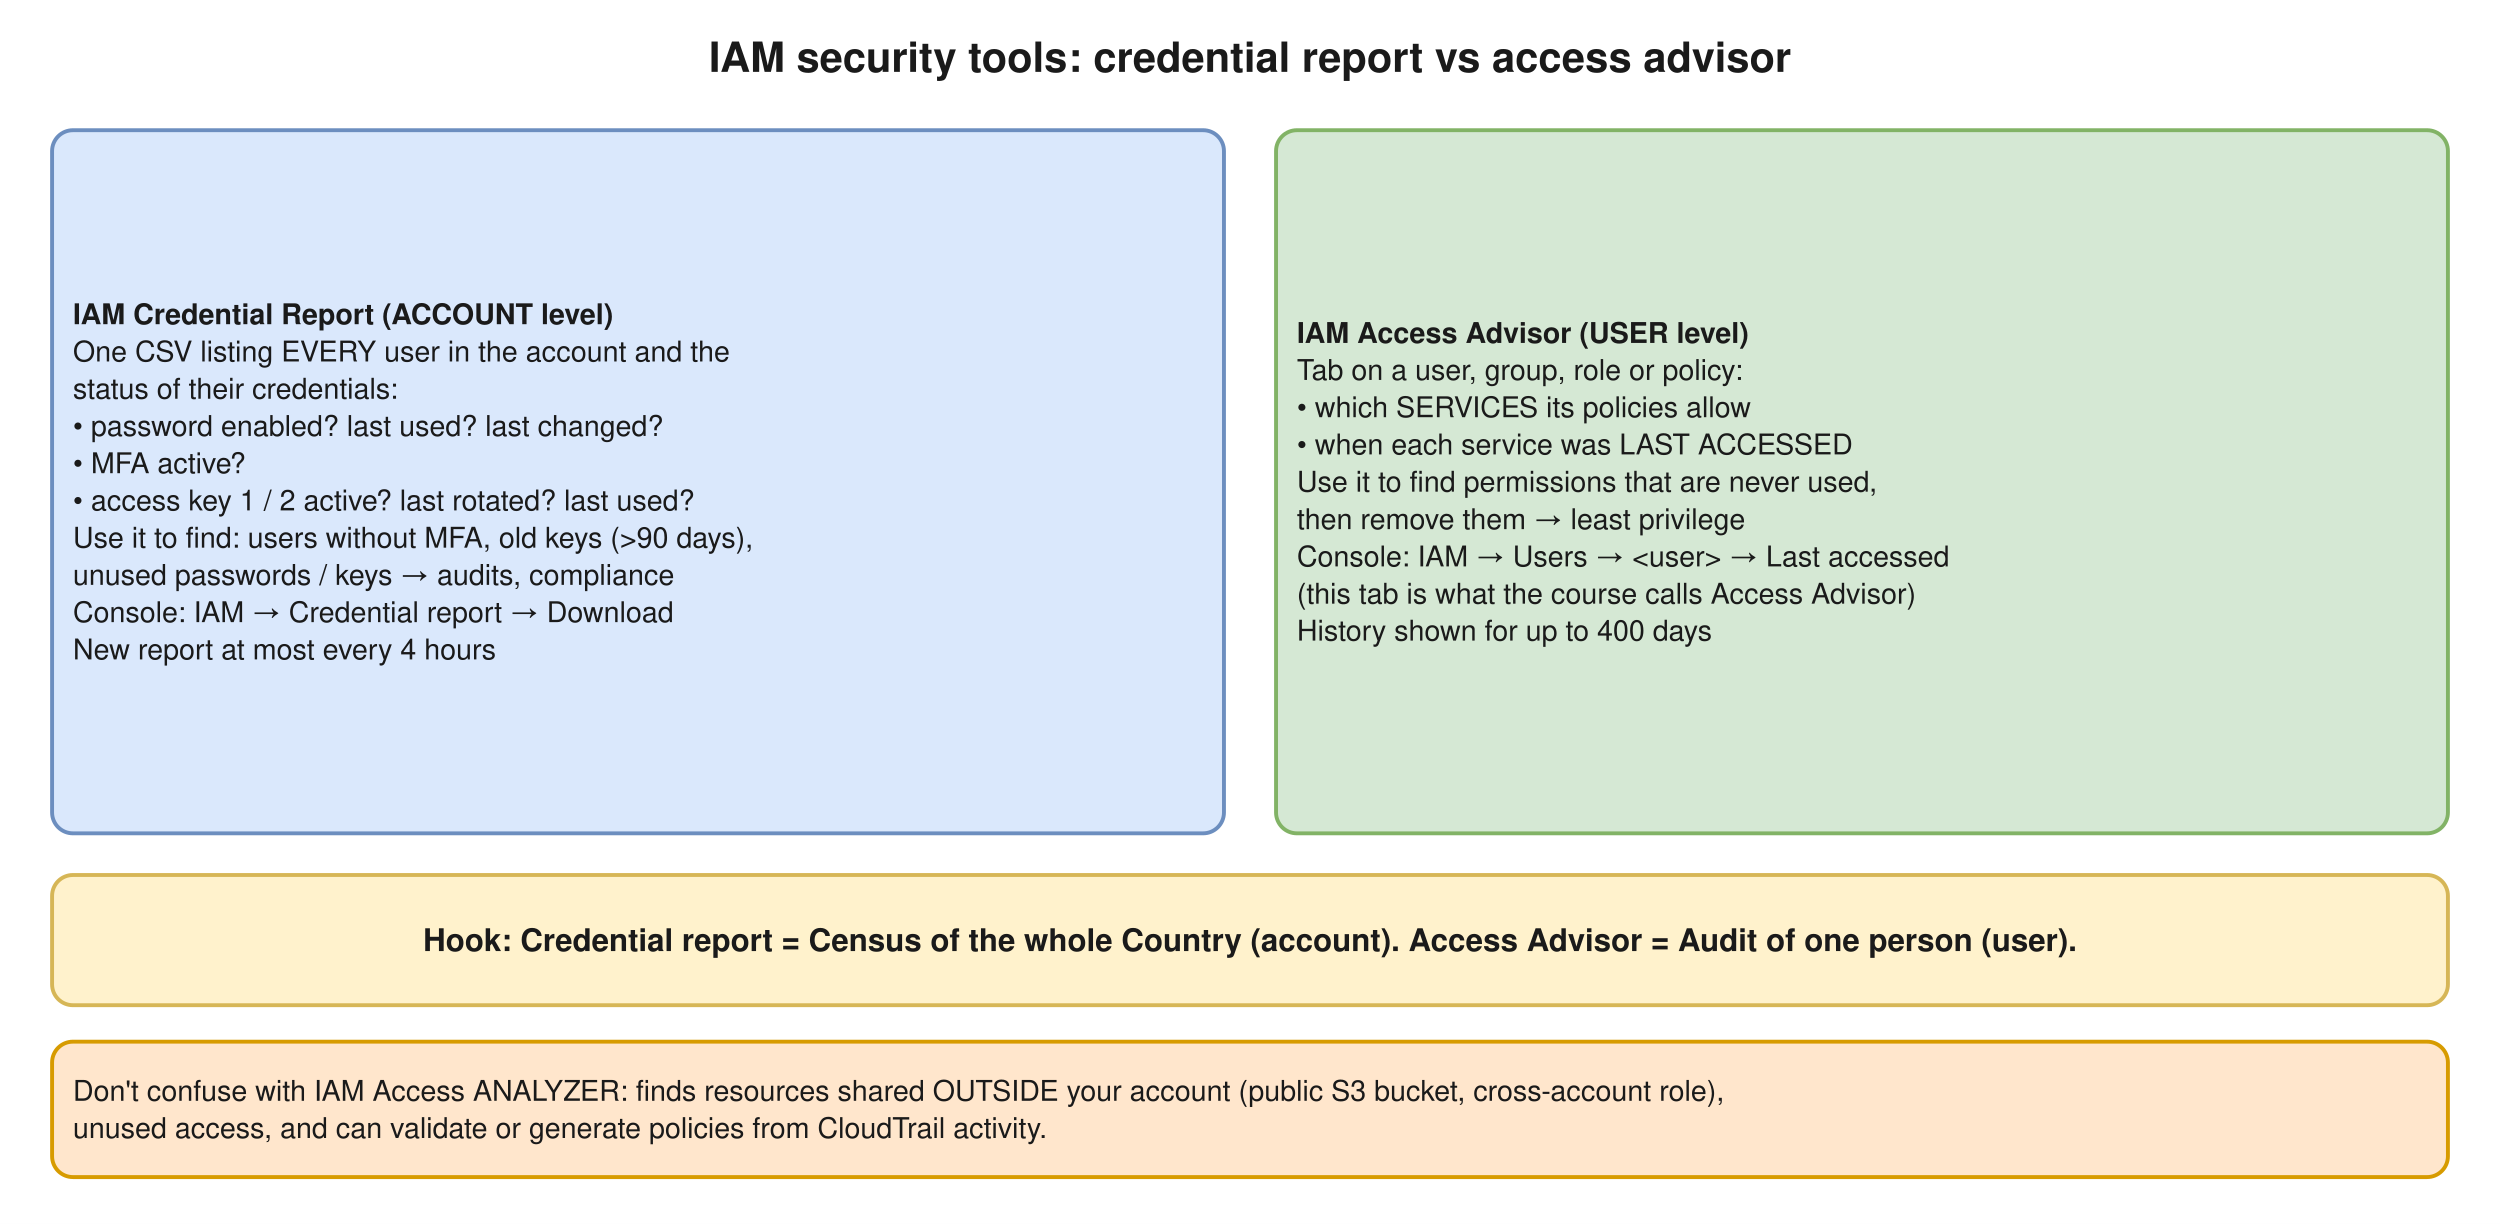
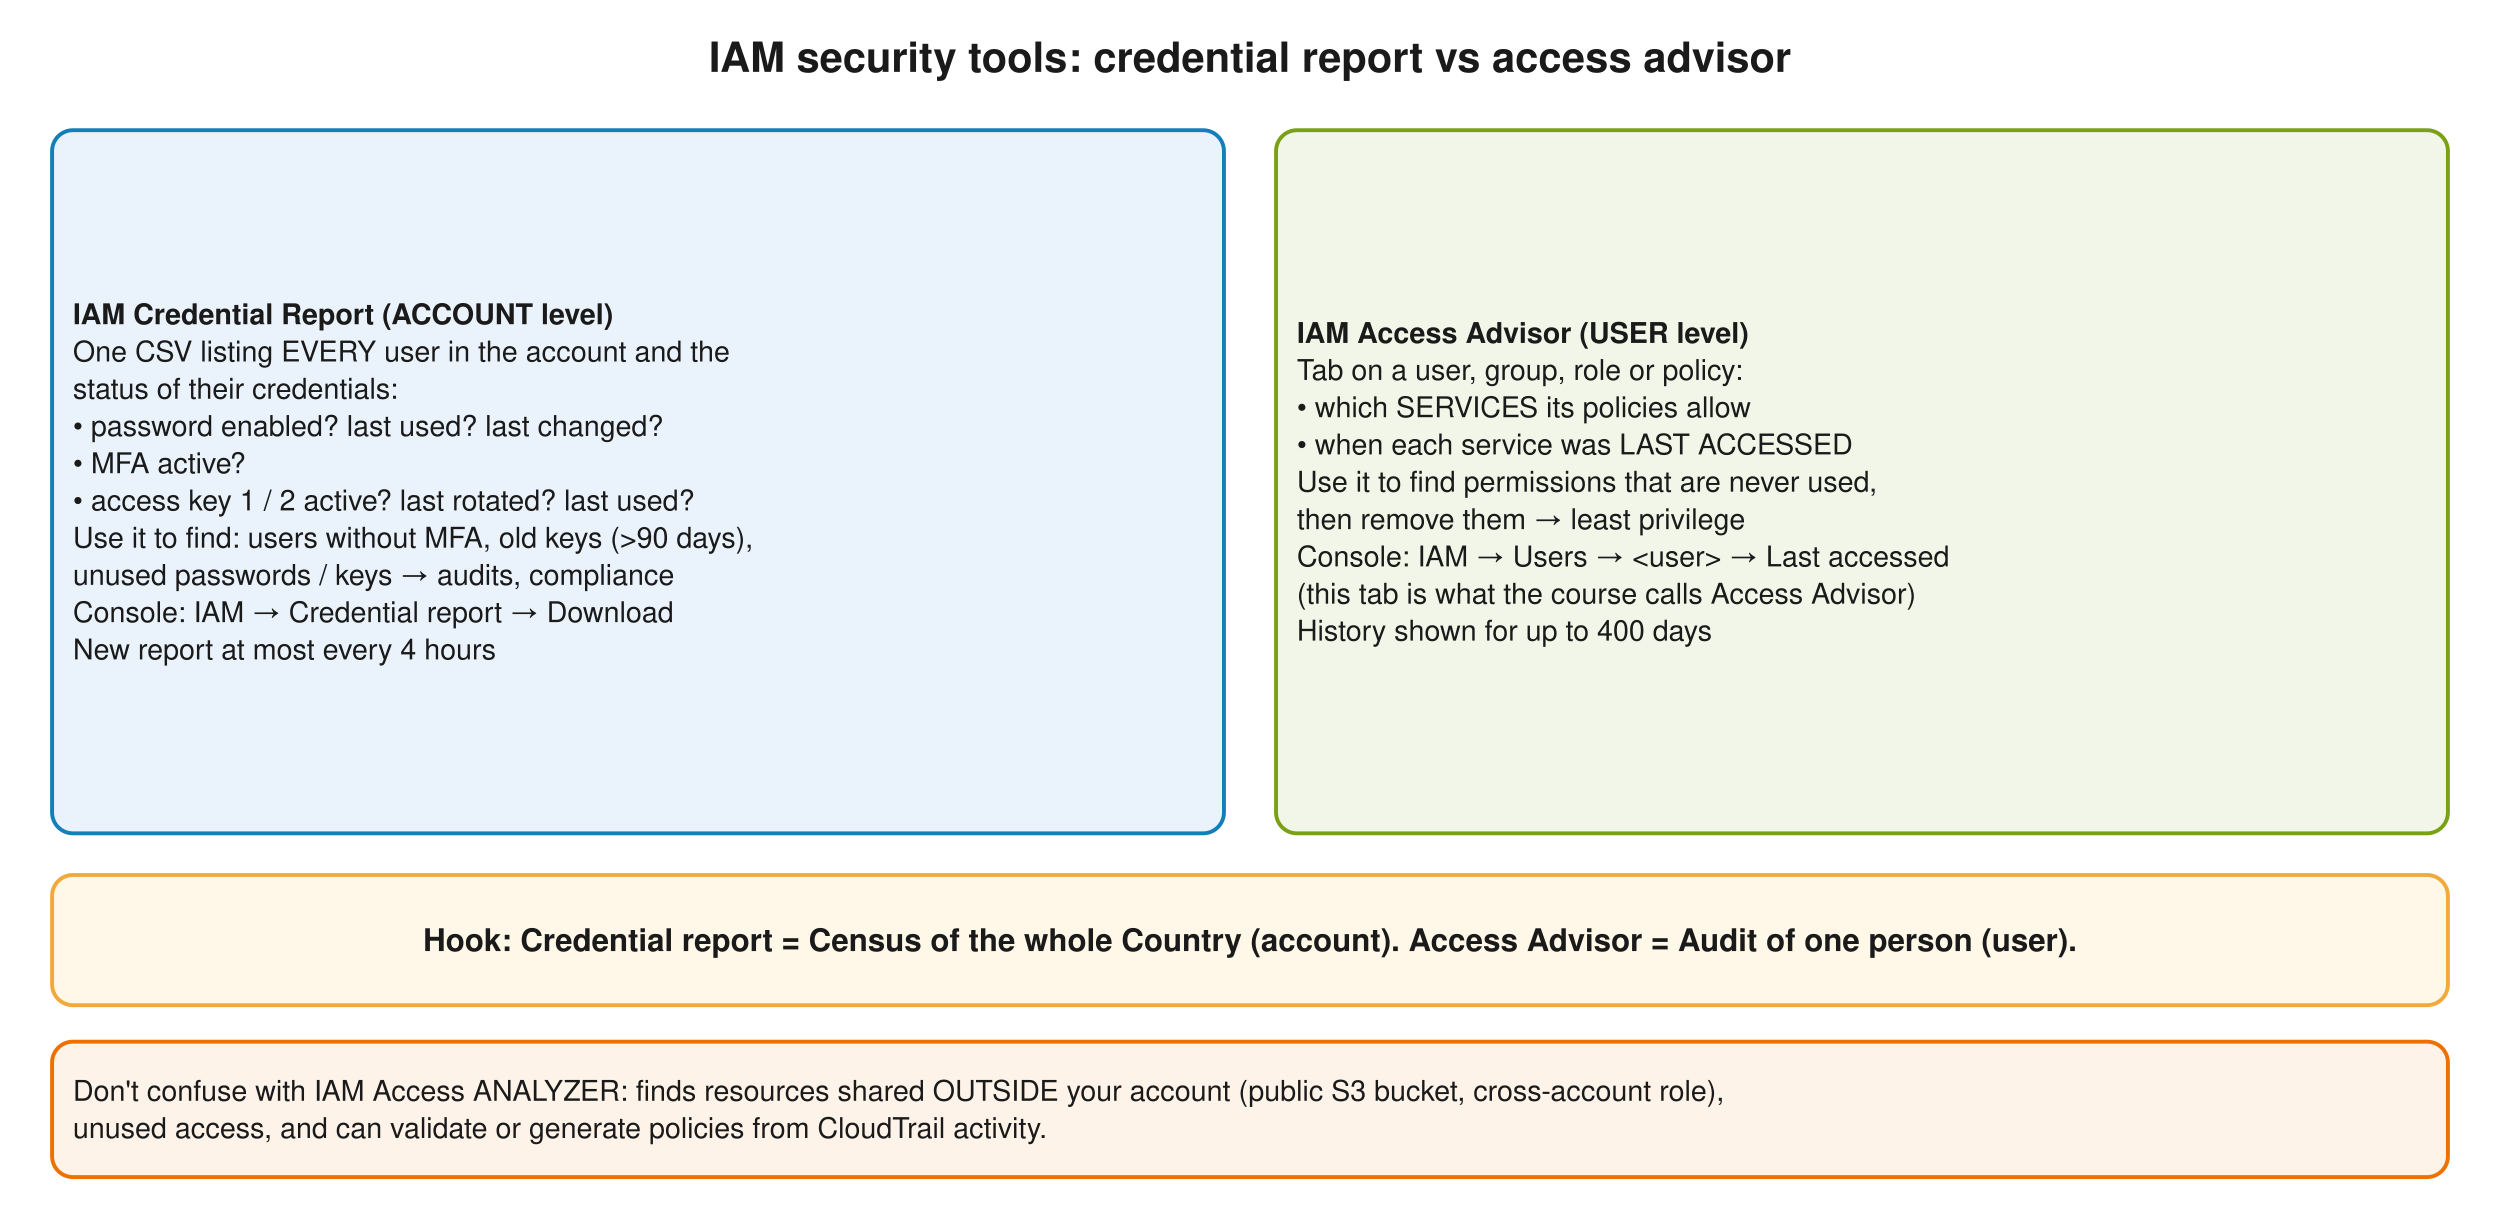
- <svg xmlns="http://www.w3.org/2000/svg" version="1.1" width="960" height="470" viewBox="0 0 960 470" content="&lt;mxfile host=&quot;drawio_svg.py&quot; agent=&quot;drawio_svg.py&quot; version=&quot;24.7.17&quot; type=&quot;device&quot;&gt;&lt;diagram id=&quot;iam-07-security-tools&quot; name=&quot;iam-07-security-tools&quot;&gt;&lt;mxGraphModel dx=&quot;0&quot; dy=&quot;0&quot; grid=&quot;1&quot; gridSize=&quot;10&quot; guides=&quot;1&quot; tooltips=&quot;1&quot; connect=&quot;1&quot; arrows=&quot;1&quot; fold=&quot;1&quot; page=&quot;1&quot; pageScale=&quot;1&quot; pageWidth=&quot;960&quot; pageHeight=&quot;470&quot; math=&quot;0&quot; shadow=&quot;0&quot;&gt;&lt;root&gt;&lt;mxCell id=&quot;0&quot;/&gt;&lt;mxCell id=&quot;1&quot; parent=&quot;0&quot;/&gt;&lt;mxCell id=&quot;v-title&quot; value=&quot;IAM security tools: credential report vs access advisor&quot; style=&quot;text;strokeColor=none;fillColor=none;whiteSpace=wrap;html=1;fontSize=16;fontColor=#1a1a1a;fontFamily=Helvetica;align=center;verticalAlign=middle;fontStyle=1;&quot; vertex=&quot;1&quot; parent=&quot;1&quot;&gt;&lt;mxGeometry x=&quot;0&quot; y=&quot;8&quot; width=&quot;960&quot; height=&quot;28&quot; as=&quot;geometry&quot;/&gt;&lt;/mxCell&gt;&lt;mxCell id=&quot;v-cr&quot; value=&quot;&amp;lt;b&amp;gt;IAM Credential Report  (ACCOUNT level)&amp;lt;/b&amp;gt;&amp;lt;br&amp;gt;One CSV listing EVERY user in the account and the&amp;lt;br&amp;gt;status of their credentials:&amp;lt;br&amp;gt;• password enabled? last used? last changed?&amp;lt;br&amp;gt;• MFA active?&amp;lt;br&amp;gt;• access key 1 / 2 active? last rotated? last used?&amp;lt;br&amp;gt;Use it to find: users without MFA, old keys (&amp;amp;gt;90 days),&amp;lt;br&amp;gt;unused passwords / keys → audits, compliance&amp;lt;br&amp;gt;Console: IAM → Credential report → Download&amp;lt;br&amp;gt;New report at most every 4 hours&quot; style=&quot;rounded=1;absoluteArcSize=1;arcSize=16;fillColor=#dae8fc;strokeColor=#6c8ebf;strokeWidth=1.5;whiteSpace=wrap;html=1;fontSize=11;fontColor=#1a1a1a;fontFamily=Helvetica;align=left;verticalAlign=middle;spacingLeft=6;&quot; vertex=&quot;1&quot; parent=&quot;1&quot;&gt;&lt;mxGeometry x=&quot;20&quot; y=&quot;50&quot; width=&quot;450&quot; height=&quot;270&quot; as=&quot;geometry&quot;/&gt;&lt;/mxCell&gt;&lt;mxCell id=&quot;v-aa&quot; value=&quot;&amp;lt;b&amp;gt;IAM Access Advisor  (USER level)&amp;lt;/b&amp;gt;&amp;lt;br&amp;gt;Tab on a user, group, role or policy:&amp;lt;br&amp;gt;• which SERVICES its policies allow&amp;lt;br&amp;gt;• when each service was LAST ACCESSED&amp;lt;br&amp;gt;Use it to find permissions that are never used,&amp;lt;br&amp;gt;then remove them → least privilege&amp;lt;br&amp;gt;Console: IAM → Users → &amp;amp;lt;user&amp;amp;gt; → Last accessed&amp;lt;br&amp;gt;(this tab is what the course calls Access Advisor)&amp;lt;br&amp;gt;History shown for up to 400 days&quot; style=&quot;rounded=1;absoluteArcSize=1;arcSize=16;fillColor=#d5e8d4;strokeColor=#82b366;strokeWidth=1.5;whiteSpace=wrap;html=1;fontSize=11;fontColor=#1a1a1a;fontFamily=Helvetica;align=left;verticalAlign=middle;spacingLeft=6;&quot; vertex=&quot;1&quot; parent=&quot;1&quot;&gt;&lt;mxGeometry x=&quot;490&quot; y=&quot;50&quot; width=&quot;450&quot; height=&quot;270&quot; as=&quot;geometry&quot;/&gt;&lt;/mxCell&gt;&lt;mxCell id=&quot;v-hook&quot; value=&quot;Hook: Credential report = Census of the whole Country (account).   Access Advisor = Audit of one person (user).&quot; style=&quot;rounded=1;absoluteArcSize=1;arcSize=16;fillColor=#fff2cc;strokeColor=#d6b656;strokeWidth=1.5;whiteSpace=wrap;html=1;fontSize=12;fontColor=#1a1a1a;fontFamily=Helvetica;align=center;verticalAlign=middle;fontStyle=1;&quot; vertex=&quot;1&quot; parent=&quot;1&quot;&gt;&lt;mxGeometry x=&quot;20&quot; y=&quot;336&quot; width=&quot;920&quot; height=&quot;50&quot; as=&quot;geometry&quot;/&gt;&lt;/mxCell&gt;&lt;mxCell id=&quot;v-aan&quot; value=&quot;Don&amp;#x27;t confuse with IAM Access ANALYZER: finds resources shared OUTSIDE your account (public S3 bucket, cross-account role),&amp;lt;br&amp;gt;unused access, and can validate or generate policies from CloudTrail activity.&quot; style=&quot;rounded=1;absoluteArcSize=1;arcSize=16;fillColor=#ffe6cc;strokeColor=#d79b00;strokeWidth=1.5;whiteSpace=wrap;html=1;fontSize=11;fontColor=#1a1a1a;fontFamily=Helvetica;align=left;verticalAlign=middle;spacingLeft=6;&quot; vertex=&quot;1&quot; parent=&quot;1&quot;&gt;&lt;mxGeometry x=&quot;20&quot; y=&quot;400&quot; width=&quot;920&quot; height=&quot;52&quot; as=&quot;geometry&quot;/&gt;&lt;/mxCell&gt;&lt;/root&gt;&lt;/mxGraphModel&gt;&lt;/diagram&gt;&lt;/mxfile&gt;">
+ <svg xmlns="http://www.w3.org/2000/svg" version="1.1" width="960" height="470" viewBox="0 0 960 470" content="&lt;mxfile host=&quot;drawio_svg.py&quot; agent=&quot;drawio_svg.py&quot; version=&quot;24.7.17&quot; type=&quot;device&quot;&gt;&lt;diagram id=&quot;iam-07-security-tools&quot; name=&quot;iam-07-security-tools&quot;&gt;&lt;mxGraphModel dx=&quot;0&quot; dy=&quot;0&quot; grid=&quot;1&quot; gridSize=&quot;10&quot; guides=&quot;1&quot; tooltips=&quot;1&quot; connect=&quot;1&quot; arrows=&quot;1&quot; fold=&quot;1&quot; page=&quot;1&quot; pageScale=&quot;1&quot; pageWidth=&quot;960&quot; pageHeight=&quot;470&quot; math=&quot;0&quot; shadow=&quot;0&quot;&gt;&lt;root&gt;&lt;mxCell id=&quot;0&quot;/&gt;&lt;mxCell id=&quot;1&quot; parent=&quot;0&quot;/&gt;&lt;mxCell id=&quot;v-title&quot; value=&quot;IAM security tools: credential report vs access advisor&quot; style=&quot;text;strokeColor=none;fillColor=none;whiteSpace=wrap;html=1;fontSize=16;fontColor=#1a1a1a;fontFamily=Helvetica;align=center;verticalAlign=middle;fontStyle=1;&quot; vertex=&quot;1&quot; parent=&quot;1&quot;&gt;&lt;mxGeometry x=&quot;0&quot; y=&quot;8&quot; width=&quot;960&quot; height=&quot;28&quot; as=&quot;geometry&quot;/&gt;&lt;/mxCell&gt;&lt;mxCell id=&quot;v-cr&quot; value=&quot;&amp;lt;b&amp;gt;IAM Credential Report  (ACCOUNT level)&amp;lt;/b&amp;gt;&amp;lt;br&amp;gt;One CSV listing EVERY user in the account and the&amp;lt;br&amp;gt;status of their credentials:&amp;lt;br&amp;gt;• password enabled? last used? last changed?&amp;lt;br&amp;gt;• MFA active?&amp;lt;br&amp;gt;• access key 1 / 2 active? last rotated? last used?&amp;lt;br&amp;gt;Use it to find: users without MFA, old keys (&amp;amp;gt;90 days),&amp;lt;br&amp;gt;unused passwords / keys → audits, compliance&amp;lt;br&amp;gt;Console: IAM → Credential report → Download&amp;lt;br&amp;gt;New report at most every 4 hours&quot; style=&quot;rounded=1;absoluteArcSize=1;arcSize=16;fillColor=#EAF3FB;strokeColor=#147EBA;strokeWidth=1.5;whiteSpace=wrap;html=1;fontSize=11;fontColor=#1a1a1a;fontFamily=Helvetica;align=left;verticalAlign=middle;spacingLeft=6;&quot; vertex=&quot;1&quot; parent=&quot;1&quot;&gt;&lt;mxGeometry x=&quot;20&quot; y=&quot;50&quot; width=&quot;450&quot; height=&quot;270&quot; as=&quot;geometry&quot;/&gt;&lt;/mxCell&gt;&lt;mxCell id=&quot;v-aa&quot; value=&quot;&amp;lt;b&amp;gt;IAM Access Advisor  (USER level)&amp;lt;/b&amp;gt;&amp;lt;br&amp;gt;Tab on a user, group, role or policy:&amp;lt;br&amp;gt;• which SERVICES its policies allow&amp;lt;br&amp;gt;• when each service was LAST ACCESSED&amp;lt;br&amp;gt;Use it to find permissions that are never used,&amp;lt;br&amp;gt;then remove them → least privilege&amp;lt;br&amp;gt;Console: IAM → Users → &amp;amp;lt;user&amp;amp;gt; → Last accessed&amp;lt;br&amp;gt;(this tab is what the course calls Access Advisor)&amp;lt;br&amp;gt;History shown for up to 400 days&quot; style=&quot;rounded=1;absoluteArcSize=1;arcSize=16;fillColor=#F2F6E8;strokeColor=#7AA116;strokeWidth=1.5;whiteSpace=wrap;html=1;fontSize=11;fontColor=#1a1a1a;fontFamily=Helvetica;align=left;verticalAlign=middle;spacingLeft=6;&quot; vertex=&quot;1&quot; parent=&quot;1&quot;&gt;&lt;mxGeometry x=&quot;490&quot; y=&quot;50&quot; width=&quot;450&quot; height=&quot;270&quot; as=&quot;geometry&quot;/&gt;&lt;/mxCell&gt;&lt;mxCell id=&quot;v-hook&quot; value=&quot;Hook: Credential report = Census of the whole Country (account).   Access Advisor = Audit of one person (user).&quot; style=&quot;rounded=1;absoluteArcSize=1;arcSize=16;fillColor=#FFF8E8;strokeColor=#F2A93B;strokeWidth=1.5;whiteSpace=wrap;html=1;fontSize=12;fontColor=#1a1a1a;fontFamily=Helvetica;align=center;verticalAlign=middle;fontStyle=1;&quot; vertex=&quot;1&quot; parent=&quot;1&quot;&gt;&lt;mxGeometry x=&quot;20&quot; y=&quot;336&quot; width=&quot;920&quot; height=&quot;50&quot; as=&quot;geometry&quot;/&gt;&lt;/mxCell&gt;&lt;mxCell id=&quot;v-aan&quot; value=&quot;Don&amp;#x27;t confuse with IAM Access ANALYZER: finds resources shared OUTSIDE your account (public S3 bucket, cross-account role),&amp;lt;br&amp;gt;unused access, and can validate or generate policies from CloudTrail activity.&quot; style=&quot;rounded=1;absoluteArcSize=1;arcSize=16;fillColor=#FEF3E8;strokeColor=#ED7100;strokeWidth=1.5;whiteSpace=wrap;html=1;fontSize=11;fontColor=#1a1a1a;fontFamily=Helvetica;align=left;verticalAlign=middle;spacingLeft=6;&quot; vertex=&quot;1&quot; parent=&quot;1&quot;&gt;&lt;mxGeometry x=&quot;20&quot; y=&quot;400&quot; width=&quot;920&quot; height=&quot;52&quot; as=&quot;geometry&quot;/&gt;&lt;/mxCell&gt;&lt;/root&gt;&lt;/mxGraphModel&gt;&lt;/diagram&gt;&lt;/mxfile&gt;">
  <defs>
    <marker id="arrow" viewBox="0 0 10 10" refX="9" refY="5" markerWidth="6" markerHeight="6" orient="auto-start-reverse">
      <path d="M0,0 L10,5 L0,10 z" fill="#555555" />
    </marker>
  </defs>
  <rect x="0" y="0" width="960" height="470" fill="#ffffff" />
  <text font-family="Helvetica, Arial, sans-serif" font-size="16" fill="#1a1a1a" text-anchor="middle">
    <tspan x="480.0" y="27.6" font-weight="bold">IAM security tools: credential report vs access advisor</tspan>
  </text>
-   <rect x="20" y="50" width="450" height="270" rx="8" ry="8" fill="#dae8fc" stroke="#6c8ebf" stroke-width="1.5" />
+   <rect x="20" y="50" width="450" height="270" rx="8" ry="8" fill="#EAF3FB" stroke="#147EBA" stroke-width="1.5" />
  <text font-family="Helvetica, Arial, sans-serif" font-size="11" fill="#1a1a1a" text-anchor="start">
    <tspan x="28.0" y="124.5" font-weight="bold">IAM Credential Report  (ACCOUNT level)</tspan>
    <tspan x="28.0" y="138.8">One CSV listing EVERY user in the account and the</tspan>
    <tspan x="28.0" y="153.1">status of their credentials:</tspan>
    <tspan x="28.0" y="167.4">• password enabled? last used? last changed?</tspan>
    <tspan x="28.0" y="181.7">• MFA active?</tspan>
    <tspan x="28.0" y="196.0">• access key 1 / 2 active? last rotated? last used?</tspan>
    <tspan x="28.0" y="210.3">Use it to find: users without MFA, old keys (&gt;90 days),</tspan>
    <tspan x="28.0" y="224.6">unused passwords / keys → audits, compliance</tspan>
    <tspan x="28.0" y="238.9">Console: IAM → Credential report → Download</tspan>
    <tspan x="28.0" y="253.2">New report at most every 4 hours</tspan>
  </text>
-   <rect x="490" y="50" width="450" height="270" rx="8" ry="8" fill="#d5e8d4" stroke="#82b366" stroke-width="1.5" />
+   <rect x="490" y="50" width="450" height="270" rx="8" ry="8" fill="#F2F6E8" stroke="#7AA116" stroke-width="1.5" />
  <text font-family="Helvetica, Arial, sans-serif" font-size="11" fill="#1a1a1a" text-anchor="start">
    <tspan x="498.0" y="131.7" font-weight="bold">IAM Access Advisor  (USER level)</tspan>
    <tspan x="498.0" y="145.9">Tab on a user, group, role or policy:</tspan>
    <tspan x="498.0" y="160.2">• which SERVICES its policies allow</tspan>
    <tspan x="498.0" y="174.5">• when each service was LAST ACCESSED</tspan>
    <tspan x="498.0" y="188.8">Use it to find permissions that are never used,</tspan>
    <tspan x="498.0" y="203.2">then remove them → least privilege</tspan>
    <tspan x="498.0" y="217.5">Console: IAM → Users → &lt;user&gt; → Last accessed</tspan>
    <tspan x="498.0" y="231.8">(this tab is what the course calls Access Advisor)</tspan>
    <tspan x="498.0" y="246.0">History shown for up to 400 days</tspan>
  </text>
-   <rect x="20" y="336" width="920" height="50" rx="8" ry="8" fill="#fff2cc" stroke="#d6b656" stroke-width="1.5" />
+   <rect x="20" y="336" width="920" height="50" rx="8" ry="8" fill="#FFF8E8" stroke="#F2A93B" stroke-width="1.5" />
  <text font-family="Helvetica, Arial, sans-serif" font-size="12" fill="#1a1a1a" text-anchor="middle">
    <tspan x="480.0" y="365.2" font-weight="bold">Hook: Credential report = Census of the whole Country (account).   Access Advisor = Audit of one person (user).</tspan>
  </text>
-   <rect x="20" y="400" width="920" height="52" rx="8" ry="8" fill="#ffe6cc" stroke="#d79b00" stroke-width="1.5" />
+   <rect x="20" y="400" width="920" height="52" rx="8" ry="8" fill="#FEF3E8" stroke="#ED7100" stroke-width="1.5" />
  <text font-family="Helvetica, Arial, sans-serif" font-size="11" fill="#1a1a1a" text-anchor="start">
    <tspan x="28.0" y="422.7">Don't confuse with IAM Access ANALYZER: finds resources shared OUTSIDE your account (public S3 bucket, cross-account role),</tspan>
    <tspan x="28.0" y="437.0">unused access, and can validate or generate policies from CloudTrail activity.</tspan>
  </text>
</svg>
